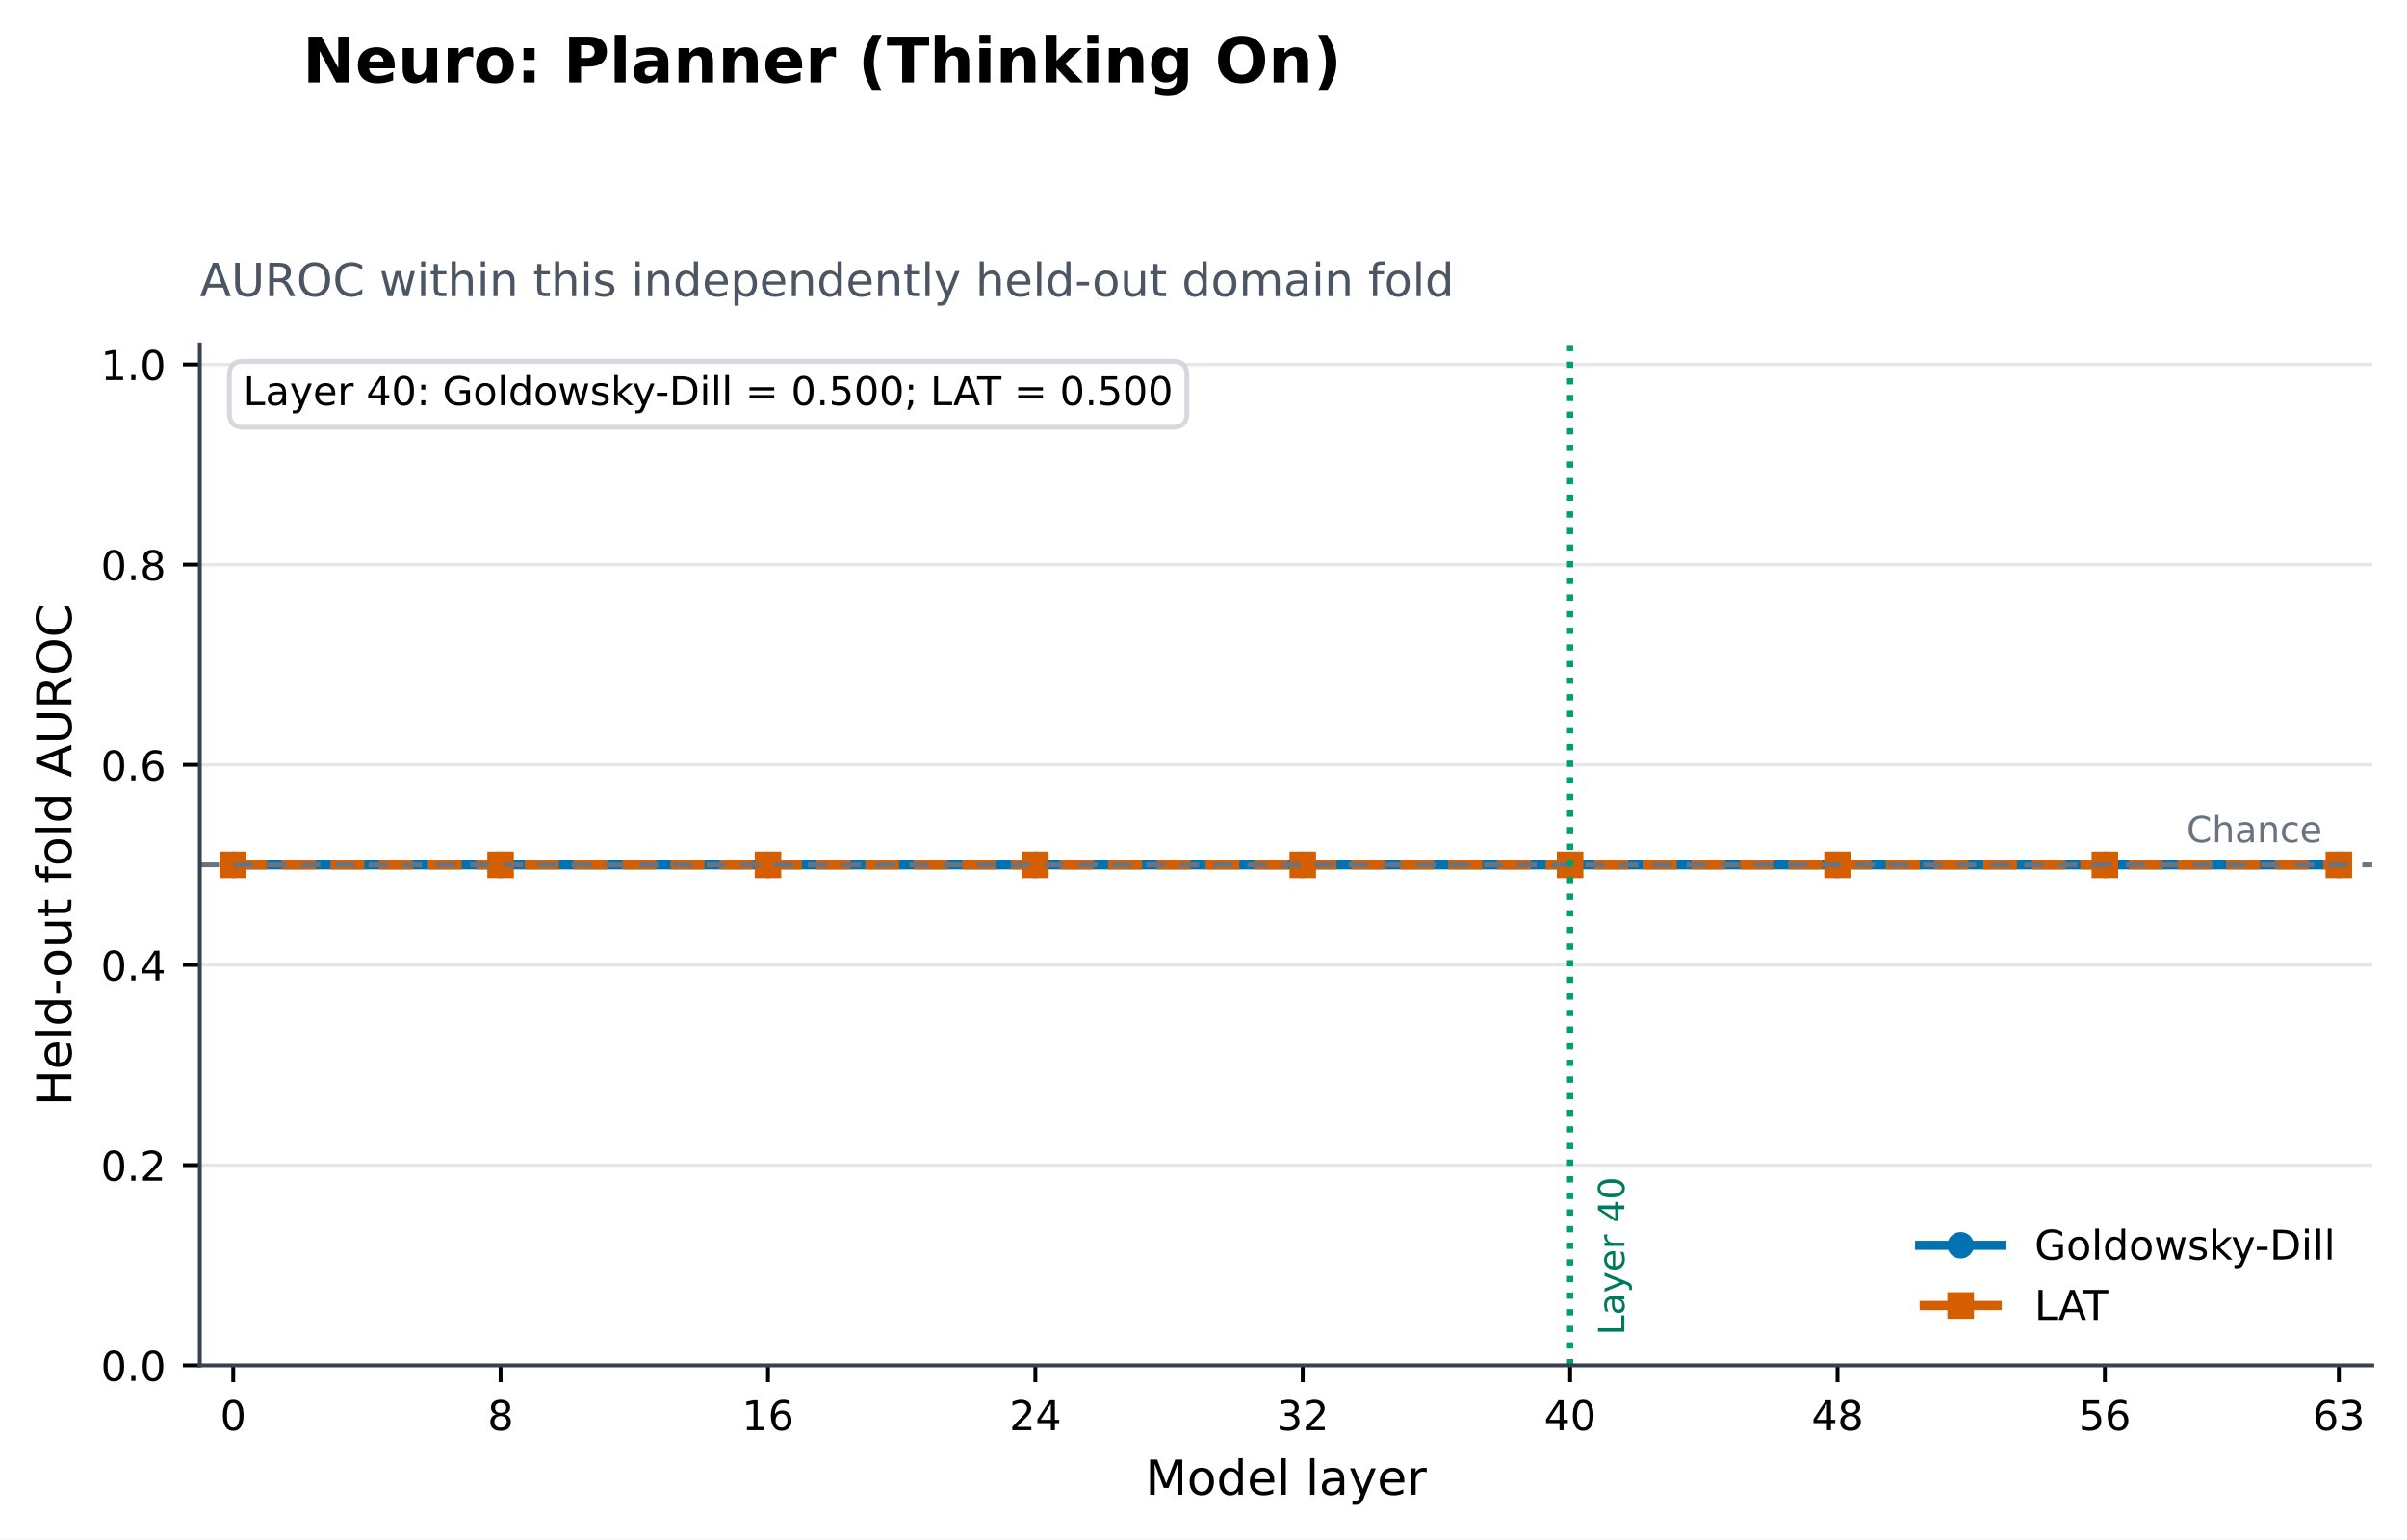
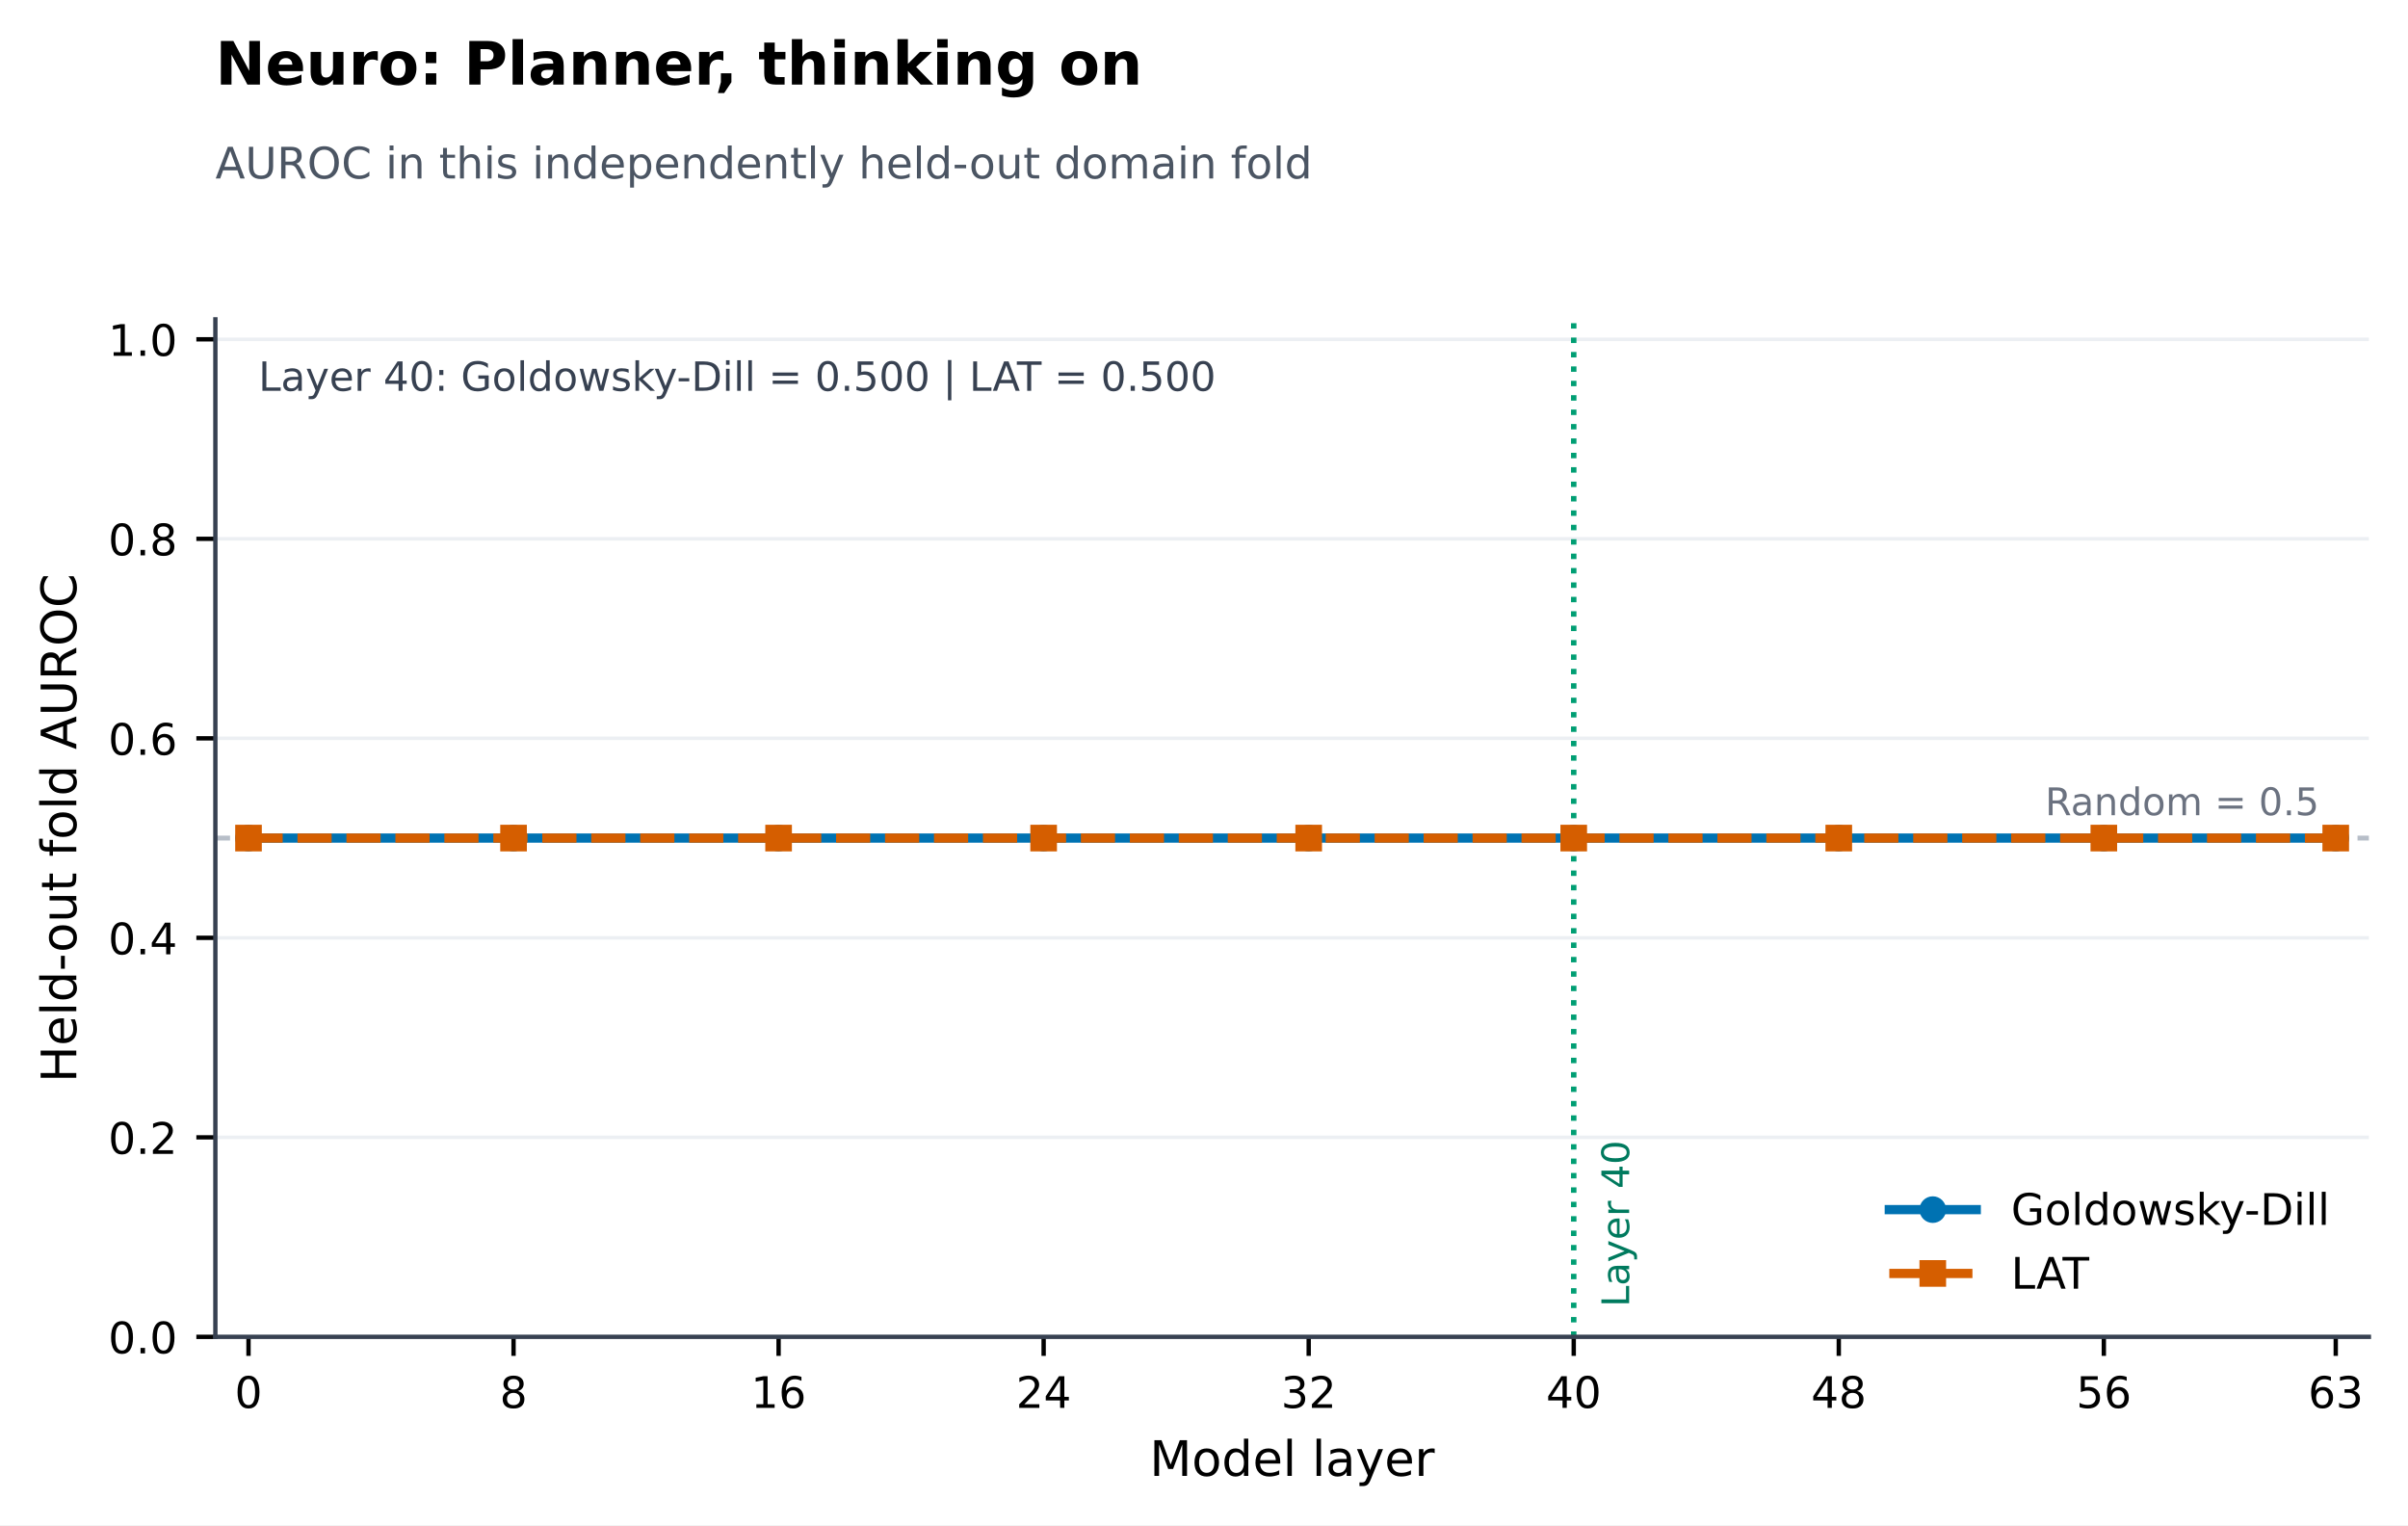
- <svg xmlns="http://www.w3.org/2000/svg" xmlns:xlink="http://www.w3.org/1999/xlink" width="498.666pt" height="319.045pt" viewBox="0 0 498.666 319.045" version="1.1">
+ <svg xmlns="http://www.w3.org/2000/svg" xmlns:xlink="http://www.w3.org/1999/xlink" width="443.121pt" height="280.611pt" viewBox="0 0 443.121 280.611" version="1.1">
  <defs>
    <style type="text/css">*{stroke-linejoin: round; stroke-linecap: butt}</style>
  </defs>
  <g id="figure_1">
    <g id="patch_1">
-       <path d="M 0 319.045 L 498.666 319.045 L 498.666 0 L 0 0 z " style="fill: #ffffff" />
+       <path d="M -0 280.611 L 443.121 280.611 L 443.121 0 L -0 0 z " style="fill: #ffffff" />
    </g>
    <g id="axes_1">
      <g id="patch_2">
-         <path d="M 41.396 282.94 L 491.466 282.94 L 491.466 71.38 L 41.396 71.38 z " style="fill: #ffffff" />
+         <path d="M 39.633 245.958 L 435.921 245.958 L 435.921 58.758 L 39.633 58.758 z " style="fill: #ffffff" />
+       </g>
+       <g id="line2d_1">
+         <path d="M 39.633 154.194 L 435.921 154.194 " clip-path="url(#p44b13de284)" style="fill: none; stroke-dasharray: 2.7,2.7; stroke-dashoffset: 0; stroke: #b7bec8; stroke-width: 0.9" />
      </g>
      <g id="matplotlib.axis_1">
        <g id="xtick_1">
-           <g id="line2d_1">
+           <g id="line2d_2">
            <defs>
              <path id="m4225e7514f" d="M 0 0 L 0 3.5 " style="stroke: #000000; stroke-width: 0.8" />
            </defs>
            <g>
-               <use xlink:href="#m4225e7514f" x="48.32" y="282.94" style="stroke: #000000; stroke-width: 0.8" />
+               <use xlink:href="#m4225e7514f" x="45.73" y="245.958" style="stroke: #000000; stroke-width: 0.8" />
            </g>
          </g>
          <g id="text_1">
-             <text style="font-size: 8.5px; font-family: 'DejaVu Sans'; text-anchor: middle" x="48.32" y="296.399" transform="rotate(-0 48.31994 296.3987)">0</text>
+             <text style="font-size: 8px; font-family: 'DejaVu Sans'; text-anchor: middle" x="45.73" y="259.037" transform="rotate(-0 45.72955 259.037)">0</text>
          </g>
        </g>
        <g id="xtick_2">
-           <g id="line2d_2">
-             <g>
-               <use xlink:href="#m4225e7514f" x="103.713" y="282.94" style="stroke: #000000; stroke-width: 0.8" />
+           <g id="line2d_3">
+             <g>
+               <use xlink:href="#m4225e7514f" x="94.503" y="245.958" style="stroke: #000000; stroke-width: 0.8" />
            </g>
          </g>
          <g id="text_2">
-             <text style="font-size: 8.5px; font-family: 'DejaVu Sans'; text-anchor: middle" x="103.713" y="296.399" transform="rotate(-0 103.7132 296.3987)">8</text>
+             <text style="font-size: 8px; font-family: 'DejaVu Sans'; text-anchor: middle" x="94.503" y="259.037" transform="rotate(-0 94.50346 259.037)">8</text>
          </g>
        </g>
        <g id="xtick_3">
-           <g id="line2d_3">
-             <g>
-               <use xlink:href="#m4225e7514f" x="159.106" y="282.94" style="stroke: #000000; stroke-width: 0.8" />
+           <g id="line2d_4">
+             <g>
+               <use xlink:href="#m4225e7514f" x="143.277" y="245.958" style="stroke: #000000; stroke-width: 0.8" />
            </g>
          </g>
          <g id="text_3">
-             <text style="font-size: 8.5px; font-family: 'DejaVu Sans'; text-anchor: middle" x="159.106" y="296.399" transform="rotate(-0 159.1064 296.3987)">16</text>
+             <text style="font-size: 8px; font-family: 'DejaVu Sans'; text-anchor: middle" x="143.277" y="259.037" transform="rotate(-0 143.2774 259.037)">16</text>
          </g>
        </g>
        <g id="xtick_4">
-           <g id="line2d_4">
-             <g>
-               <use xlink:href="#m4225e7514f" x="214.5" y="282.94" style="stroke: #000000; stroke-width: 0.8" />
+           <g id="line2d_5">
+             <g>
+               <use xlink:href="#m4225e7514f" x="192.051" y="245.958" style="stroke: #000000; stroke-width: 0.8" />
            </g>
          </g>
          <g id="text_4">
-             <text style="font-size: 8.5px; font-family: 'DejaVu Sans'; text-anchor: middle" x="214.5" y="296.399" transform="rotate(-0 214.4996 296.3987)">24</text>
+             <text style="font-size: 8px; font-family: 'DejaVu Sans'; text-anchor: middle" x="192.051" y="259.037" transform="rotate(-0 192.0513 259.037)">24</text>
          </g>
        </g>
        <g id="xtick_5">
-           <g id="line2d_5">
-             <g>
-               <use xlink:href="#m4225e7514f" x="269.893" y="282.94" style="stroke: #000000; stroke-width: 0.8" />
+           <g id="line2d_6">
+             <g>
+               <use xlink:href="#m4225e7514f" x="240.825" y="245.958" style="stroke: #000000; stroke-width: 0.8" />
            </g>
          </g>
          <g id="text_5">
-             <text style="font-size: 8.5px; font-family: 'DejaVu Sans'; text-anchor: middle" x="269.893" y="296.399" transform="rotate(-0 269.8929 296.3987)">32</text>
+             <text style="font-size: 8px; font-family: 'DejaVu Sans'; text-anchor: middle" x="240.825" y="259.037" transform="rotate(-0 240.8252 259.037)">32</text>
          </g>
        </g>
        <g id="xtick_6">
-           <g id="line2d_6">
-             <g>
-               <use xlink:href="#m4225e7514f" x="325.286" y="282.94" style="stroke: #000000; stroke-width: 0.8" />
+           <g id="line2d_7">
+             <g>
+               <use xlink:href="#m4225e7514f" x="289.599" y="245.958" style="stroke: #000000; stroke-width: 0.8" />
            </g>
          </g>
          <g id="text_6">
-             <text style="font-size: 8.5px; font-family: 'DejaVu Sans'; text-anchor: middle" x="325.286" y="296.399" transform="rotate(-0 325.2861 296.3987)">40</text>
+             <text style="font-size: 8px; font-family: 'DejaVu Sans'; text-anchor: middle" x="289.599" y="259.037" transform="rotate(-0 289.5991 259.037)">40</text>
          </g>
        </g>
        <g id="xtick_7">
-           <g id="line2d_7">
-             <g>
-               <use xlink:href="#m4225e7514f" x="380.679" y="282.94" style="stroke: #000000; stroke-width: 0.8" />
+           <g id="line2d_8">
+             <g>
+               <use xlink:href="#m4225e7514f" x="338.373" y="245.958" style="stroke: #000000; stroke-width: 0.8" />
            </g>
          </g>
          <g id="text_7">
-             <text style="font-size: 8.5px; font-family: 'DejaVu Sans'; text-anchor: middle" x="380.679" y="296.399" transform="rotate(-0 380.6793 296.3987)">48</text>
+             <text style="font-size: 8px; font-family: 'DejaVu Sans'; text-anchor: middle" x="338.373" y="259.037" transform="rotate(-0 338.373 259.037)">48</text>
          </g>
        </g>
        <g id="xtick_8">
-           <g id="line2d_8">
-             <g>
-               <use xlink:href="#m4225e7514f" x="436.073" y="282.94" style="stroke: #000000; stroke-width: 0.8" />
+           <g id="line2d_9">
+             <g>
+               <use xlink:href="#m4225e7514f" x="387.147" y="245.958" style="stroke: #000000; stroke-width: 0.8" />
            </g>
          </g>
          <g id="text_8">
-             <text style="font-size: 8.5px; font-family: 'DejaVu Sans'; text-anchor: middle" x="436.073" y="296.399" transform="rotate(-0 436.0725 296.3987)">56</text>
+             <text style="font-size: 8px; font-family: 'DejaVu Sans'; text-anchor: middle" x="387.147" y="259.037" transform="rotate(-0 387.1469 259.037)">56</text>
          </g>
        </g>
        <g id="xtick_9">
-           <g id="line2d_9">
-             <g>
-               <use xlink:href="#m4225e7514f" x="484.542" y="282.94" style="stroke: #000000; stroke-width: 0.8" />
+           <g id="line2d_10">
+             <g>
+               <use xlink:href="#m4225e7514f" x="429.824" y="245.958" style="stroke: #000000; stroke-width: 0.8" />
            </g>
          </g>
          <g id="text_9">
-             <text style="font-size: 8.5px; font-family: 'DejaVu Sans'; text-anchor: middle" x="484.542" y="296.399" transform="rotate(-0 484.5416 296.3987)">63</text>
+             <text style="font-size: 8px; font-family: 'DejaVu Sans'; text-anchor: middle" x="429.824" y="259.037" transform="rotate(-0 429.8241 259.037)">63</text>
          </g>
        </g>
        <g id="text_10">
-           <text style="font-size: 10px; font-family: 'DejaVu Sans'; text-anchor: middle" x="266.431" y="309.765" transform="rotate(-0 266.4308 309.7648)">Model layer</text>
+           <text style="font-size: 9px; font-family: 'DejaVu Sans'; text-anchor: middle" x="237.777" y="271.539" transform="rotate(-0 237.7768 271.5394)">Model layer</text>
        </g>
      </g>
      <g id="matplotlib.axis_2">
        <g id="ytick_1">
-           <g id="line2d_10">
-             <path d="M 41.396 282.94 L 491.466 282.94 " clip-path="url(#p7f77434c62)" style="fill: none; stroke: #e5e7eb; stroke-width: 0.7; stroke-linecap: square" />
-           </g>
          <g id="line2d_11">
+             <path d="M 39.633 245.958 L 435.921 245.958 " clip-path="url(#p44b13de284)" style="fill: none; stroke: #eceff3; stroke-width: 0.65; stroke-linecap: square" />
+           </g>
+           <g id="line2d_12">
            <defs>
              <path id="m544248703c" d="M 0 0 L -3.5 0 " style="stroke: #000000; stroke-width: 0.8" />
            </defs>
            <g>
-               <use xlink:href="#m544248703c" x="41.396" y="282.94" style="stroke: #000000; stroke-width: 0.8" />
+               <use xlink:href="#m544248703c" x="39.633" y="245.958" style="stroke: #000000; stroke-width: 0.8" />
            </g>
          </g>
          <g id="text_11">
-             <text style="font-size: 8.5px; font-family: 'DejaVu Sans'; text-anchor: end" x="34.396" y="286.169" transform="rotate(-0 34.39578 286.1693)">0.0</text>
+             <text style="font-size: 8px; font-family: 'DejaVu Sans'; text-anchor: end" x="32.633" y="248.998" transform="rotate(-0 32.63281 248.9977)">0.0</text>
          </g>
        </g>
        <g id="ytick_2">
-           <g id="line2d_12">
-             <path d="M 41.396 241.458 L 491.466 241.458 " clip-path="url(#p7f77434c62)" style="fill: none; stroke: #e5e7eb; stroke-width: 0.7; stroke-linecap: square" />
-           </g>
          <g id="line2d_13">
-             <g>
-               <use xlink:href="#m544248703c" x="41.396" y="241.458" style="stroke: #000000; stroke-width: 0.8" />
+             <path d="M 39.633 209.252 L 435.921 209.252 " clip-path="url(#p44b13de284)" style="fill: none; stroke: #eceff3; stroke-width: 0.65; stroke-linecap: square" />
+           </g>
+           <g id="line2d_14">
+             <g>
+               <use xlink:href="#m544248703c" x="39.633" y="209.252" style="stroke: #000000; stroke-width: 0.8" />
            </g>
          </g>
          <g id="text_12">
-             <text style="font-size: 8.5px; font-family: 'DejaVu Sans'; text-anchor: end" x="34.396" y="244.687" transform="rotate(-0 34.39578 244.687)">0.2</text>
+             <text style="font-size: 8px; font-family: 'DejaVu Sans'; text-anchor: end" x="32.633" y="212.292" transform="rotate(-0 32.63281 212.2918)">0.2</text>
          </g>
        </g>
        <g id="ytick_3">
-           <g id="line2d_14">
-             <path d="M 41.396 199.975 L 491.466 199.975 " clip-path="url(#p7f77434c62)" style="fill: none; stroke: #e5e7eb; stroke-width: 0.7; stroke-linecap: square" />
-           </g>
          <g id="line2d_15">
-             <g>
-               <use xlink:href="#m544248703c" x="41.396" y="199.975" style="stroke: #000000; stroke-width: 0.8" />
+             <path d="M 39.633 172.547 L 435.921 172.547 " clip-path="url(#p44b13de284)" style="fill: none; stroke: #eceff3; stroke-width: 0.65; stroke-linecap: square" />
+           </g>
+           <g id="line2d_16">
+             <g>
+               <use xlink:href="#m544248703c" x="39.633" y="172.547" style="stroke: #000000; stroke-width: 0.8" />
            </g>
          </g>
          <g id="text_13">
-             <text style="font-size: 8.5px; font-family: 'DejaVu Sans'; text-anchor: end" x="34.396" y="203.205" transform="rotate(-0 34.39578 203.2046)">0.4</text>
+             <text style="font-size: 8px; font-family: 'DejaVu Sans'; text-anchor: end" x="32.633" y="175.586" transform="rotate(-0 32.63281 175.5859)">0.4</text>
          </g>
        </g>
        <g id="ytick_4">
-           <g id="line2d_16">
-             <path d="M 41.396 158.493 L 491.466 158.493 " clip-path="url(#p7f77434c62)" style="fill: none; stroke: #e5e7eb; stroke-width: 0.7; stroke-linecap: square" />
-           </g>
          <g id="line2d_17">
-             <g>
-               <use xlink:href="#m544248703c" x="41.396" y="158.493" style="stroke: #000000; stroke-width: 0.8" />
+             <path d="M 39.633 135.841 L 435.921 135.841 " clip-path="url(#p44b13de284)" style="fill: none; stroke: #eceff3; stroke-width: 0.65; stroke-linecap: square" />
+           </g>
+           <g id="line2d_18">
+             <g>
+               <use xlink:href="#m544248703c" x="39.633" y="135.841" style="stroke: #000000; stroke-width: 0.8" />
            </g>
          </g>
          <g id="text_14">
-             <text style="font-size: 8.5px; font-family: 'DejaVu Sans'; text-anchor: end" x="34.396" y="161.722" transform="rotate(-0 34.39578 161.7223)">0.6</text>
+             <text style="font-size: 8px; font-family: 'DejaVu Sans'; text-anchor: end" x="32.633" y="138.88" transform="rotate(-0 32.63281 138.88)">0.6</text>
          </g>
        </g>
        <g id="ytick_5">
-           <g id="line2d_18">
-             <path d="M 41.396 117.011 L 491.466 117.011 " clip-path="url(#p7f77434c62)" style="fill: none; stroke: #e5e7eb; stroke-width: 0.7; stroke-linecap: square" />
-           </g>
          <g id="line2d_19">
-             <g>
-               <use xlink:href="#m544248703c" x="41.396" y="117.011" style="stroke: #000000; stroke-width: 0.8" />
+             <path d="M 39.633 99.135 L 435.921 99.135 " clip-path="url(#p44b13de284)" style="fill: none; stroke: #eceff3; stroke-width: 0.65; stroke-linecap: square" />
+           </g>
+           <g id="line2d_20">
+             <g>
+               <use xlink:href="#m544248703c" x="39.633" y="99.135" style="stroke: #000000; stroke-width: 0.8" />
            </g>
          </g>
          <g id="text_15">
-             <text style="font-size: 8.5px; font-family: 'DejaVu Sans'; text-anchor: end" x="34.396" y="120.24" transform="rotate(-0 34.39578 120.2399)">0.8</text>
+             <text style="font-size: 8px; font-family: 'DejaVu Sans'; text-anchor: end" x="32.633" y="102.174" transform="rotate(-0 32.63281 102.1741)">0.8</text>
          </g>
        </g>
        <g id="ytick_6">
-           <g id="line2d_20">
-             <path d="M 41.396 75.528 L 491.466 75.528 " clip-path="url(#p7f77434c62)" style="fill: none; stroke: #e5e7eb; stroke-width: 0.7; stroke-linecap: square" />
-           </g>
          <g id="line2d_21">
-             <g>
-               <use xlink:href="#m544248703c" x="41.396" y="75.528" style="stroke: #000000; stroke-width: 0.8" />
+             <path d="M 39.633 62.429 L 435.921 62.429 " clip-path="url(#p44b13de284)" style="fill: none; stroke: #eceff3; stroke-width: 0.65; stroke-linecap: square" />
+           </g>
+           <g id="line2d_22">
+             <g>
+               <use xlink:href="#m544248703c" x="39.633" y="62.429" style="stroke: #000000; stroke-width: 0.8" />
            </g>
          </g>
          <g id="text_16">
-             <text style="font-size: 8.5px; font-family: 'DejaVu Sans'; text-anchor: end" x="34.396" y="78.758" transform="rotate(-0 34.39578 78.75757)">1.0</text>
+             <text style="font-size: 8px; font-family: 'DejaVu Sans'; text-anchor: end" x="32.633" y="65.468" transform="rotate(-0 32.63281 65.46824)">1.0</text>
          </g>
        </g>
        <g id="text_17">
-           <text style="font-size: 10px; font-family: 'DejaVu Sans'; text-anchor: middle" x="14.798" y="177.16" transform="rotate(-90 14.79844 177.16)">Held-out fold AUROC</text>
-         </g>
-       </g>
-       <g id="line2d_22">
-         <path d="M 48.32 179.234 L 103.713 179.234 L 159.106 179.234 L 214.5 179.234 L 269.893 179.234 L 325.286 179.234 L 380.679 179.234 L 436.073 179.234 L 484.542 179.234 " clip-path="url(#p7f77434c62)" style="fill: none; stroke: #0072b2; stroke-width: 1.9; stroke-linecap: square" />
+           <text style="font-size: 9px; font-family: 'DejaVu Sans'; text-anchor: middle" x="14.039" y="152.358" transform="rotate(-90 14.03859 152.3583)">Held-out fold AUROC</text>
+         </g>
+       </g>
+       <g id="line2d_23">
+         <path d="M 289.599 245.958 L 289.599 58.758 " clip-path="url(#p44b13de284)" style="fill: none; stroke-dasharray: 1,1.65; stroke-dashoffset: 0; stroke: #009e73" />
+       </g>
+       <g id="patch_3">
+         <path d="M 39.633 245.958 L 39.633 58.758 " style="fill: none; stroke: #374151; stroke-width: 0.8; stroke-linejoin: miter; stroke-linecap: square" />
+       </g>
+       <g id="patch_4">
+         <path d="M 39.633 245.958 L 435.921 245.958 " style="fill: none; stroke: #374151; stroke-width: 0.8; stroke-linejoin: miter; stroke-linecap: square" />
+       </g>
+       <g id="line2d_24">
+         <path d="M 45.73 154.194 L 94.503 154.194 L 143.277 154.194 L 192.051 154.194 L 240.825 154.194 L 289.599 154.194 L 338.373 154.194 L 387.147 154.194 L 429.824 154.194 " clip-path="url(#p44b13de284)" style="fill: none; stroke: #0072b2; stroke-width: 1.7; stroke-linecap: square" />
        <defs>
-           <path id="mbeb8812b07" d="M 0 2.4 C 0.636 2.4 1.247 2.147 1.697 1.697 C 2.147 1.247 2.4 0.636 2.4 0 C 2.4 -0.636 2.147 -1.247 1.697 -1.697 C 1.247 -2.147 0.636 -2.4 0 -2.4 C -0.636 -2.4 -1.247 -2.147 -1.697 -1.697 C -2.147 -1.247 -2.4 -0.636 -2.4 0 C -2.4 0.636 -2.147 1.247 -1.697 1.697 C -1.247 2.147 -0.636 2.4 0 2.4 z " style="stroke: #0072b2; stroke-width: 0.7" />
+           <path id="m12467d34f3" d="M 0 2.1 C 0.557 2.1 1.091 1.879 1.485 1.485 C 1.879 1.091 2.1 0.557 2.1 0 C 2.1 -0.557 1.879 -1.091 1.485 -1.485 C 1.091 -1.879 0.557 -2.1 0 -2.1 C -0.557 -2.1 -1.091 -1.879 -1.485 -1.485 C -1.879 -1.091 -2.1 -0.557 -2.1 0 C -2.1 0.557 -1.879 1.091 -1.485 1.485 C -1.091 1.879 -0.557 2.1 0 2.1 z " style="stroke: #0072b2; stroke-width: 0.7" />
        </defs>
-         <g clip-path="url(#p7f77434c62)">
-           <use xlink:href="#mbeb8812b07" x="48.32" y="179.234" style="fill: #0072b2; stroke: #0072b2; stroke-width: 0.7" />
-           <use xlink:href="#mbeb8812b07" x="103.713" y="179.234" style="fill: #0072b2; stroke: #0072b2; stroke-width: 0.7" />
-           <use xlink:href="#mbeb8812b07" x="159.106" y="179.234" style="fill: #0072b2; stroke: #0072b2; stroke-width: 0.7" />
-           <use xlink:href="#mbeb8812b07" x="214.5" y="179.234" style="fill: #0072b2; stroke: #0072b2; stroke-width: 0.7" />
-           <use xlink:href="#mbeb8812b07" x="269.893" y="179.234" style="fill: #0072b2; stroke: #0072b2; stroke-width: 0.7" />
-           <use xlink:href="#mbeb8812b07" x="325.286" y="179.234" style="fill: #0072b2; stroke: #0072b2; stroke-width: 0.7" />
-           <use xlink:href="#mbeb8812b07" x="380.679" y="179.234" style="fill: #0072b2; stroke: #0072b2; stroke-width: 0.7" />
-           <use xlink:href="#mbeb8812b07" x="436.073" y="179.234" style="fill: #0072b2; stroke: #0072b2; stroke-width: 0.7" />
-           <use xlink:href="#mbeb8812b07" x="484.542" y="179.234" style="fill: #0072b2; stroke: #0072b2; stroke-width: 0.7" />
-         </g>
-       </g>
-       <g id="line2d_23">
-         <path d="M 48.32 179.234 L 103.713 179.234 L 159.106 179.234 L 214.5 179.234 L 269.893 179.234 L 325.286 179.234 L 380.679 179.234 L 436.073 179.234 L 484.542 179.234 " clip-path="url(#p7f77434c62)" style="fill: none; stroke-dasharray: 7.03,3.04; stroke-dashoffset: 0; stroke: #d55e00; stroke-width: 1.9" />
+         <g clip-path="url(#p44b13de284)">
+           <use xlink:href="#m12467d34f3" x="45.73" y="154.194" style="fill: #0072b2; stroke: #0072b2; stroke-width: 0.7" />
+           <use xlink:href="#m12467d34f3" x="94.503" y="154.194" style="fill: #0072b2; stroke: #0072b2; stroke-width: 0.7" />
+           <use xlink:href="#m12467d34f3" x="143.277" y="154.194" style="fill: #0072b2; stroke: #0072b2; stroke-width: 0.7" />
+           <use xlink:href="#m12467d34f3" x="192.051" y="154.194" style="fill: #0072b2; stroke: #0072b2; stroke-width: 0.7" />
+           <use xlink:href="#m12467d34f3" x="240.825" y="154.194" style="fill: #0072b2; stroke: #0072b2; stroke-width: 0.7" />
+           <use xlink:href="#m12467d34f3" x="289.599" y="154.194" style="fill: #0072b2; stroke: #0072b2; stroke-width: 0.7" />
+           <use xlink:href="#m12467d34f3" x="338.373" y="154.194" style="fill: #0072b2; stroke: #0072b2; stroke-width: 0.7" />
+           <use xlink:href="#m12467d34f3" x="387.147" y="154.194" style="fill: #0072b2; stroke: #0072b2; stroke-width: 0.7" />
+           <use xlink:href="#m12467d34f3" x="429.824" y="154.194" style="fill: #0072b2; stroke: #0072b2; stroke-width: 0.7" />
+         </g>
+       </g>
+       <g id="line2d_25">
+         <path d="M 45.73 154.194 L 94.503 154.194 L 143.277 154.194 L 192.051 154.194 L 240.825 154.194 L 289.599 154.194 L 338.373 154.194 L 387.147 154.194 L 429.824 154.194 " clip-path="url(#p44b13de284)" style="fill: none; stroke-dasharray: 6.29,2.72; stroke-dashoffset: 0; stroke: #d55e00; stroke-width: 1.7" />
        <defs>
-           <path id="mb1f4e5511a" d="M -2.4 2.4 L 2.4 2.4 L 2.4 -2.4 L -2.4 -2.4 z " style="stroke: #d55e00; stroke-width: 0.7; stroke-linejoin: miter" />
+           <path id="m4f4532440c" d="M -2.1 2.1 L 2.1 2.1 L 2.1 -2.1 L -2.1 -2.1 z " style="stroke: #d55e00; stroke-width: 0.7; stroke-linejoin: miter" />
        </defs>
-         <g clip-path="url(#p7f77434c62)">
-           <use xlink:href="#mb1f4e5511a" x="48.32" y="179.234" style="fill: #d55e00; stroke: #d55e00; stroke-width: 0.7; stroke-linejoin: miter" />
-           <use xlink:href="#mb1f4e5511a" x="103.713" y="179.234" style="fill: #d55e00; stroke: #d55e00; stroke-width: 0.7; stroke-linejoin: miter" />
-           <use xlink:href="#mb1f4e5511a" x="159.106" y="179.234" style="fill: #d55e00; stroke: #d55e00; stroke-width: 0.7; stroke-linejoin: miter" />
-           <use xlink:href="#mb1f4e5511a" x="214.5" y="179.234" style="fill: #d55e00; stroke: #d55e00; stroke-width: 0.7; stroke-linejoin: miter" />
-           <use xlink:href="#mb1f4e5511a" x="269.893" y="179.234" style="fill: #d55e00; stroke: #d55e00; stroke-width: 0.7; stroke-linejoin: miter" />
-           <use xlink:href="#mb1f4e5511a" x="325.286" y="179.234" style="fill: #d55e00; stroke: #d55e00; stroke-width: 0.7; stroke-linejoin: miter" />
-           <use xlink:href="#mb1f4e5511a" x="380.679" y="179.234" style="fill: #d55e00; stroke: #d55e00; stroke-width: 0.7; stroke-linejoin: miter" />
-           <use xlink:href="#mb1f4e5511a" x="436.073" y="179.234" style="fill: #d55e00; stroke: #d55e00; stroke-width: 0.7; stroke-linejoin: miter" />
-           <use xlink:href="#mb1f4e5511a" x="484.542" y="179.234" style="fill: #d55e00; stroke: #d55e00; stroke-width: 0.7; stroke-linejoin: miter" />
-         </g>
-       </g>
-       <g id="line2d_24">
-         <path d="M 41.396 179.234 L 491.466 179.234 " clip-path="url(#p7f77434c62)" style="fill: none; stroke-dasharray: 4,3; stroke-dashoffset: 0; stroke: #6b7280" />
-       </g>
-       <g id="line2d_25">
-         <path d="M 325.286 282.94 L 325.286 71.38 " clip-path="url(#p7f77434c62)" style="fill: none; stroke-dasharray: 1.3,2.145; stroke-dashoffset: 0; stroke: #009e73; stroke-width: 1.3" />
-       </g>
-       <g id="patch_3">
-         <path d="M 41.396 282.94 L 41.396 71.38 " style="fill: none; stroke: #374151; stroke-width: 0.8; stroke-linejoin: miter; stroke-linecap: square" />
-       </g>
-       <g id="patch_4">
-         <path d="M 41.396 282.94 L 491.466 282.94 " style="fill: none; stroke: #374151; stroke-width: 0.8; stroke-linejoin: miter; stroke-linecap: square" />
+         <g clip-path="url(#p44b13de284)">
+           <use xlink:href="#m4f4532440c" x="45.73" y="154.194" style="fill: #d55e00; stroke: #d55e00; stroke-width: 0.7; stroke-linejoin: miter" />
+           <use xlink:href="#m4f4532440c" x="94.503" y="154.194" style="fill: #d55e00; stroke: #d55e00; stroke-width: 0.7; stroke-linejoin: miter" />
+           <use xlink:href="#m4f4532440c" x="143.277" y="154.194" style="fill: #d55e00; stroke: #d55e00; stroke-width: 0.7; stroke-linejoin: miter" />
+           <use xlink:href="#m4f4532440c" x="192.051" y="154.194" style="fill: #d55e00; stroke: #d55e00; stroke-width: 0.7; stroke-linejoin: miter" />
+           <use xlink:href="#m4f4532440c" x="240.825" y="154.194" style="fill: #d55e00; stroke: #d55e00; stroke-width: 0.7; stroke-linejoin: miter" />
+           <use xlink:href="#m4f4532440c" x="289.599" y="154.194" style="fill: #d55e00; stroke: #d55e00; stroke-width: 0.7; stroke-linejoin: miter" />
+           <use xlink:href="#m4f4532440c" x="338.373" y="154.194" style="fill: #d55e00; stroke: #d55e00; stroke-width: 0.7; stroke-linejoin: miter" />
+           <use xlink:href="#m4f4532440c" x="387.147" y="154.194" style="fill: #d55e00; stroke: #d55e00; stroke-width: 0.7; stroke-linejoin: miter" />
+           <use xlink:href="#m4f4532440c" x="429.824" y="154.194" style="fill: #d55e00; stroke: #d55e00; stroke-width: 0.7; stroke-linejoin: miter" />
+         </g>
      </g>
      <g id="text_18">
        <g id="patch_5">
-           <path d="M 50.397 88.533 L 243.009 88.533 Q 245.879 88.533 245.879 85.663 L 245.879 77.727 Q 245.879 74.857 243.009 74.857 L 50.397 74.857 Q 47.527 74.857 47.527 77.727 L 47.527 85.663 Q 47.527 88.533 50.397 88.533 z " style="fill: #ffffff; opacity: 0.92; stroke: #d1d5db; stroke-linejoin: miter" />
-         </g>
-         <text style="font-size: 8.2px; font-family: 'DejaVu Sans'; text-anchor: start" x="50.397" y="83.958" transform="rotate(-0 50.39718 83.95752)">Layer 40: Goldowsky-Dill = 0.500; LAT = 0.500</text>
+           <path d="M 46.227 74.978 L 225.063 74.978 L 225.063 64.914 L 46.227 64.914 z " style="fill: #ffffff; opacity: 0.86" />
+         </g>
+         <text style="font-size: 7.4px; font-family: 'DejaVu Sans'; text-anchor: start; fill: #374151" x="47.559" y="71.901" transform="rotate(-0 47.55857 71.9015)">Layer 40: Goldowsky-Dill = 0.500 | LAT = 0.500</text>
      </g>
      <g id="text_19">
-         <text style="font-size: 7.5px; font-family: 'DejaVu Sans'; text-anchor: end; fill: #6b7280" x="481.08" y="174.563" transform="rotate(-0 481.0795 174.5632)">Chance</text>
+         <text style="font-size: 7px; font-family: 'DejaVu Sans'; text-anchor: end; fill: #6b7280" x="426.776" y="149.985" transform="rotate(-0 426.7757 149.9849)">Random = 0.5</text>
      </g>
      <g id="text_20">
-         <text style="font-size: 7.5px; font-family: 'DejaVu Sans'; fill: #007a5e" transform="translate(336.5242 276.7176) rotate(-90)">Layer 40</text>
-       </g>
-       <g id="text_21">
-         <text style="font-size: 9.5px; font-family: 'DejaVu Sans'; text-anchor: start; fill: #4b5563" x="41.396" y="61.38" transform="rotate(-0 41.39578 61.38)">AUROC within this independently held-out domain fold</text>
+         <text style="font-size: 7px; font-family: 'DejaVu Sans'; fill: #007a5e" transform="translate(299.7954 240.4524) rotate(-90)">Layer 40</text>
      </g>
      <g id="legend_1">
-         <g id="patch_6">
-           <path d="M 395.999 278.69 L 485.516 278.69 Q 487.216 278.69 487.216 276.99 L 487.216 252.887 Q 487.216 251.187 485.516 251.187 L 395.999 251.187 Q 394.299 251.187 394.299 252.887 L 394.299 276.99 Q 394.299 278.69 395.999 278.69 z " style="fill: #ffffff; opacity: 0.92" />
-         </g>
        <g id="line2d_26">
-           <path d="M 397.699 258.071 L 406.199 258.071 L 414.699 258.071 " style="fill: none; stroke: #0072b2; stroke-width: 1.9; stroke-linecap: square" />
+           <path d="M 347.67 222.552 L 355.67 222.552 L 363.67 222.552 " style="fill: none; stroke: #0072b2; stroke-width: 1.7; stroke-linecap: square" />
          <g>
-             <use xlink:href="#mbeb8812b07" x="406.199" y="258.071" style="fill: #0072b2; stroke: #0072b2; stroke-width: 0.7" />
+             <use xlink:href="#m12467d34f3" x="355.67" y="222.552" style="fill: #0072b2; stroke: #0072b2; stroke-width: 0.7" />
+           </g>
+         </g>
+         <g id="text_21">
+           <text style="font-size: 8px; font-family: 'DejaVu Sans'; text-anchor: start" x="370.07" y="225.352" transform="rotate(-0 370.0696 225.352)">Goldowsky-Dill</text>
+         </g>
+         <g id="line2d_27">
+           <path d="M 347.67 234.295 L 355.67 234.295 L 363.67 234.295 " style="fill: none; stroke-dasharray: 6.29,2.72; stroke-dashoffset: 0; stroke: #d55e00; stroke-width: 1.7" />
+           <g>
+             <use xlink:href="#m4f4532440c" x="355.67" y="234.295" style="fill: #d55e00; stroke: #d55e00; stroke-width: 0.7; stroke-linejoin: miter" />
          </g>
        </g>
        <g id="text_22">
-           <text style="font-size: 8.5px; font-family: 'DejaVu Sans'; text-anchor: start" x="421.499" y="261.046" transform="rotate(-0 421.4988 261.0459)">Goldowsky-Dill</text>
-         </g>
-         <g id="line2d_27">
-           <path d="M 397.699 270.547 L 406.199 270.547 L 414.699 270.547 " style="fill: none; stroke-dasharray: 7.03,3.04; stroke-dashoffset: 0; stroke: #d55e00; stroke-width: 1.9" />
-           <g>
-             <use xlink:href="#mb1f4e5511a" x="406.199" y="270.547" style="fill: #d55e00; stroke: #d55e00; stroke-width: 0.7; stroke-linejoin: miter" />
-           </g>
-         </g>
-         <g id="text_23">
-           <text style="font-size: 8.5px; font-family: 'DejaVu Sans'; text-anchor: start" x="421.499" y="273.522" transform="rotate(-0 421.4988 273.5223)">LAT</text>
-         </g>
-       </g>
+           <text style="font-size: 8px; font-family: 'DejaVu Sans'; text-anchor: start" x="370.07" y="237.095" transform="rotate(-0 370.0696 237.0945)">LAT</text>
+         </g>
+       </g>
+     </g>
+     <g id="text_23">
+       <text style="font-weight: 700; font-size: 11px; font-family: 'DejaVu Sans'; text-anchor: start" x="39.633" y="15.558" transform="rotate(-0 39.63281 15.55828)">Neuro: Planner, thinking on</text>
    </g>
    <g id="text_24">
-       <text style="font-weight: 700; font-size: 13px; font-family: 'DejaVu Sans'; text-anchor: start" x="62.706" y="17.078" transform="rotate(-0 62.70578 17.07797)">Neuro: Planner (Thinking On)</text>
+       <text style="font-size: 8px; font-family: 'DejaVu Sans'; text-anchor: start; fill: #4b5563" x="39.633" y="32.838" transform="rotate(-0 39.63281 32.83828)">AUROC in this independently held-out domain fold</text>
    </g>
  </g>
  <defs>
-     <clipPath id="p7f77434c62">
-       <rect x="41.396" y="71.38" width="450.07" height="211.56" />
+     <clipPath id="p44b13de284">
+       <rect x="39.633" y="58.758" width="396.288" height="187.2" />
    </clipPath>
  </defs>
</svg>
